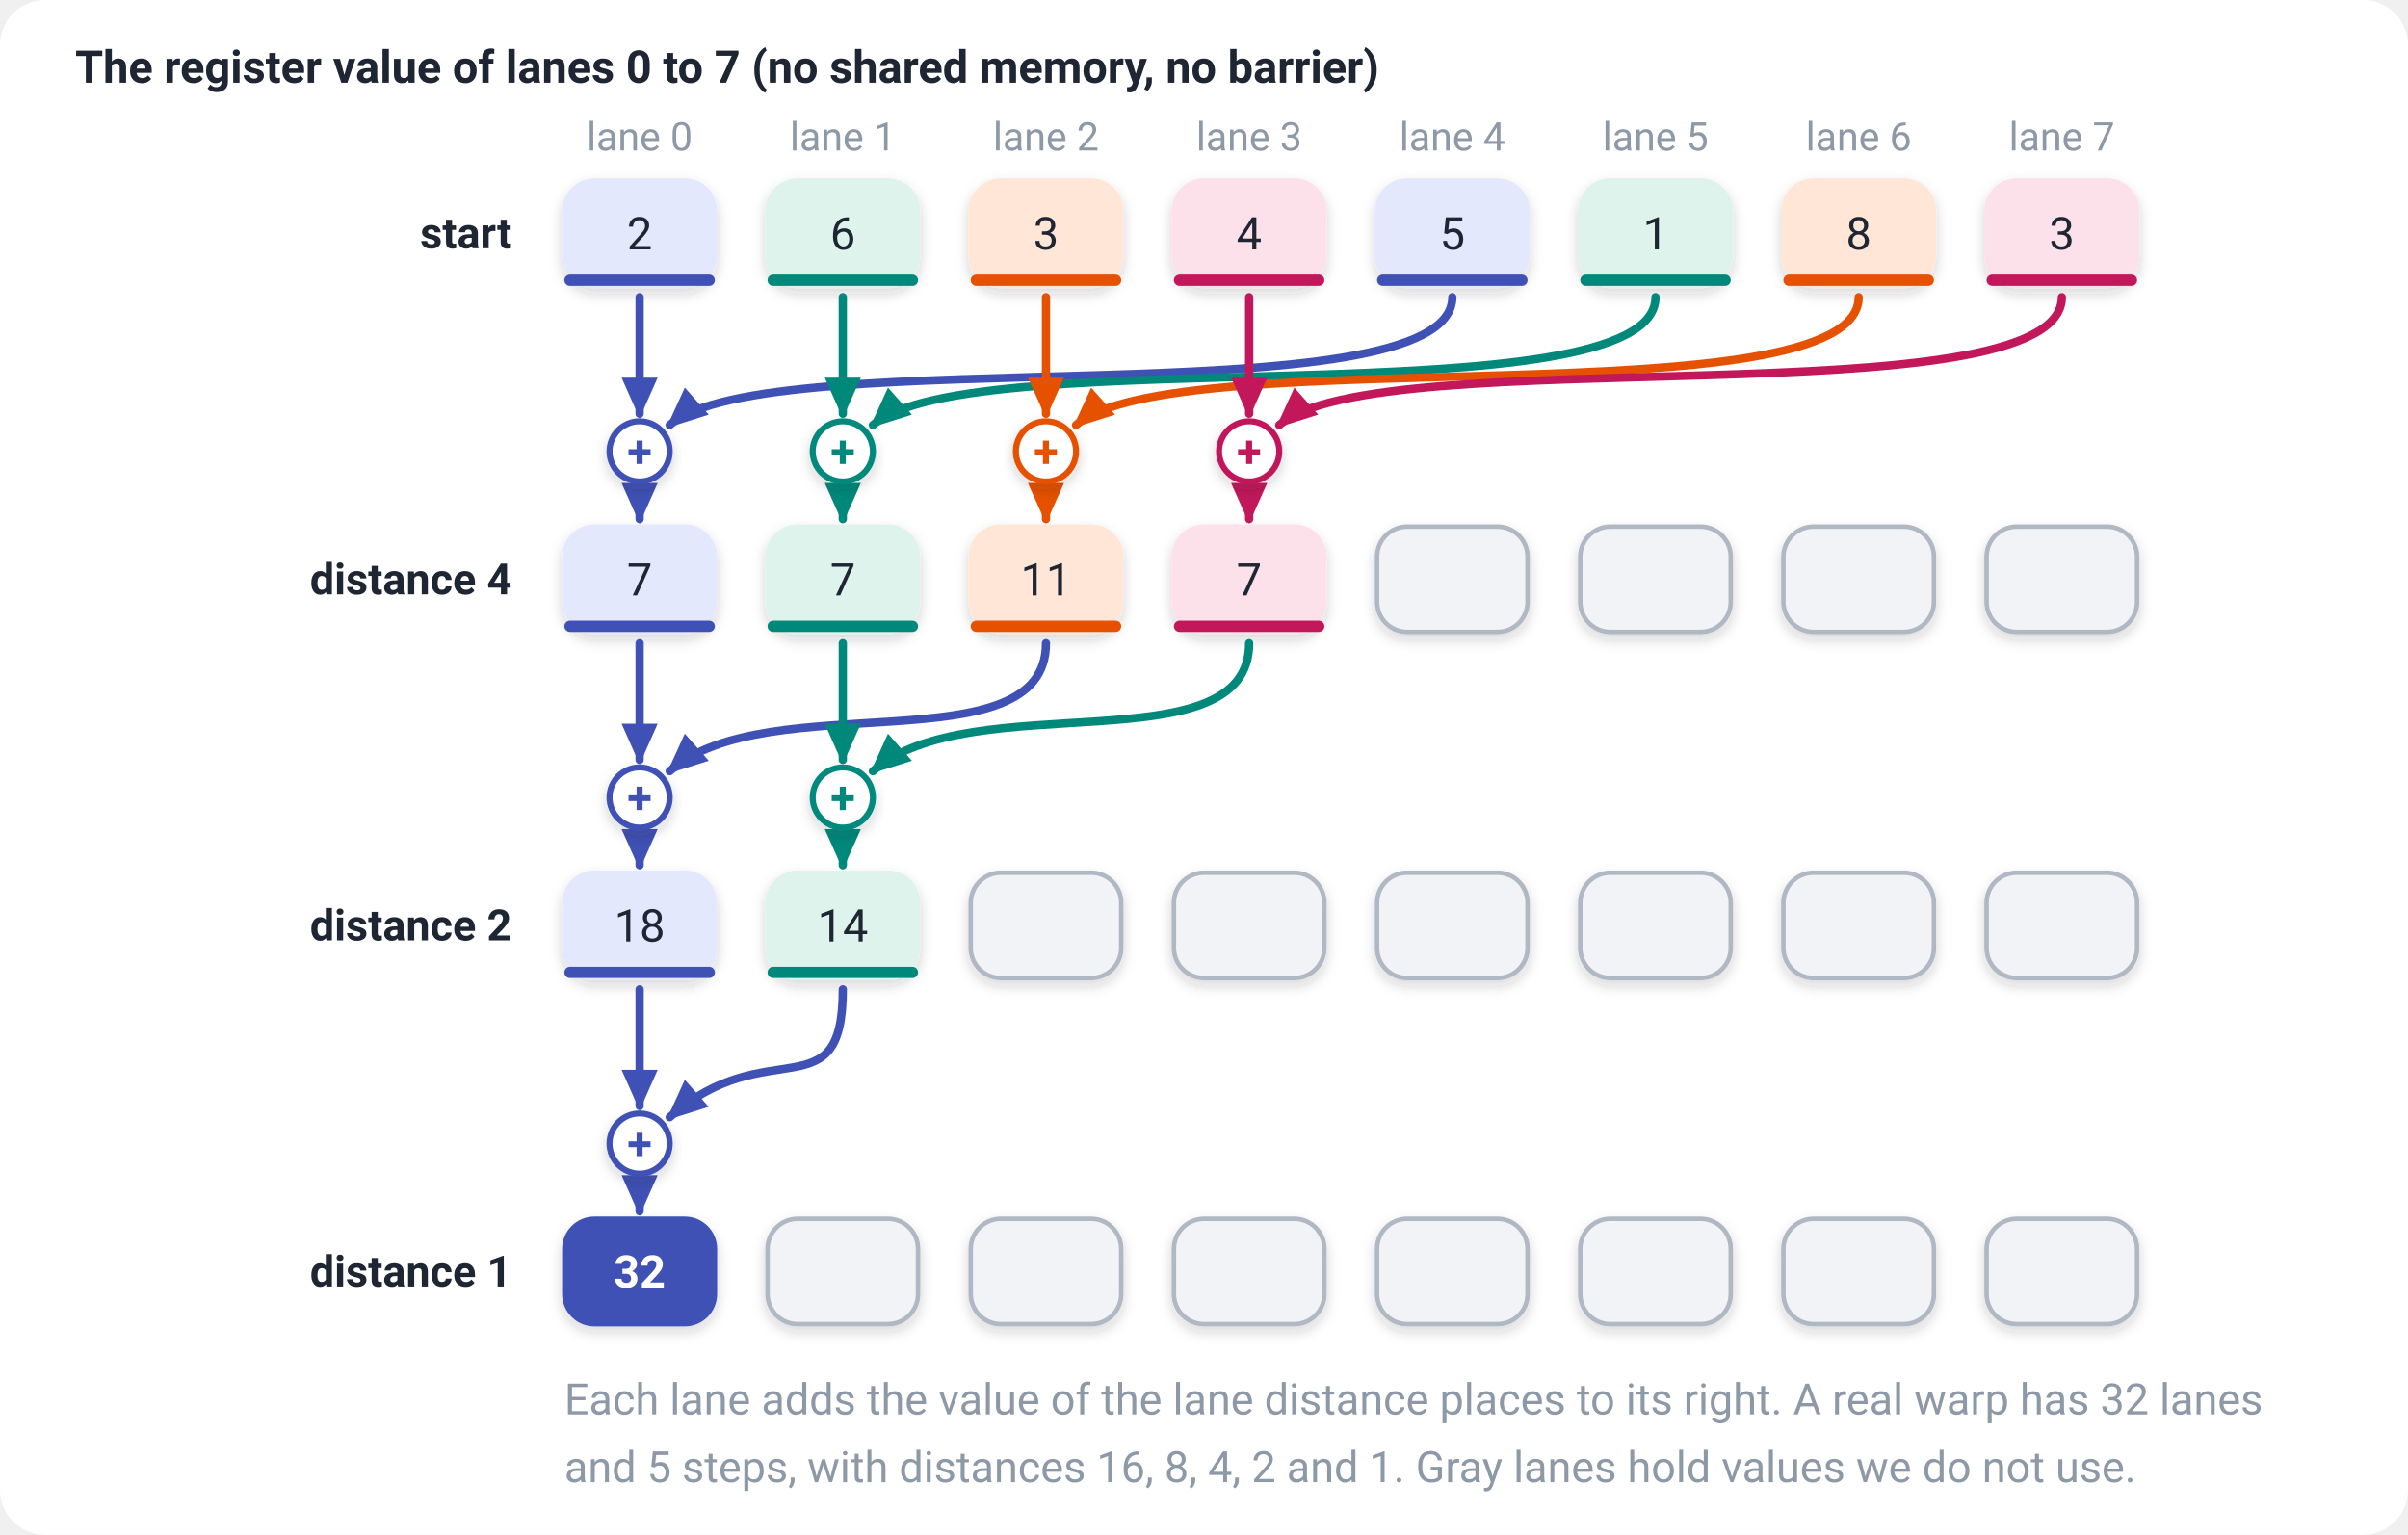
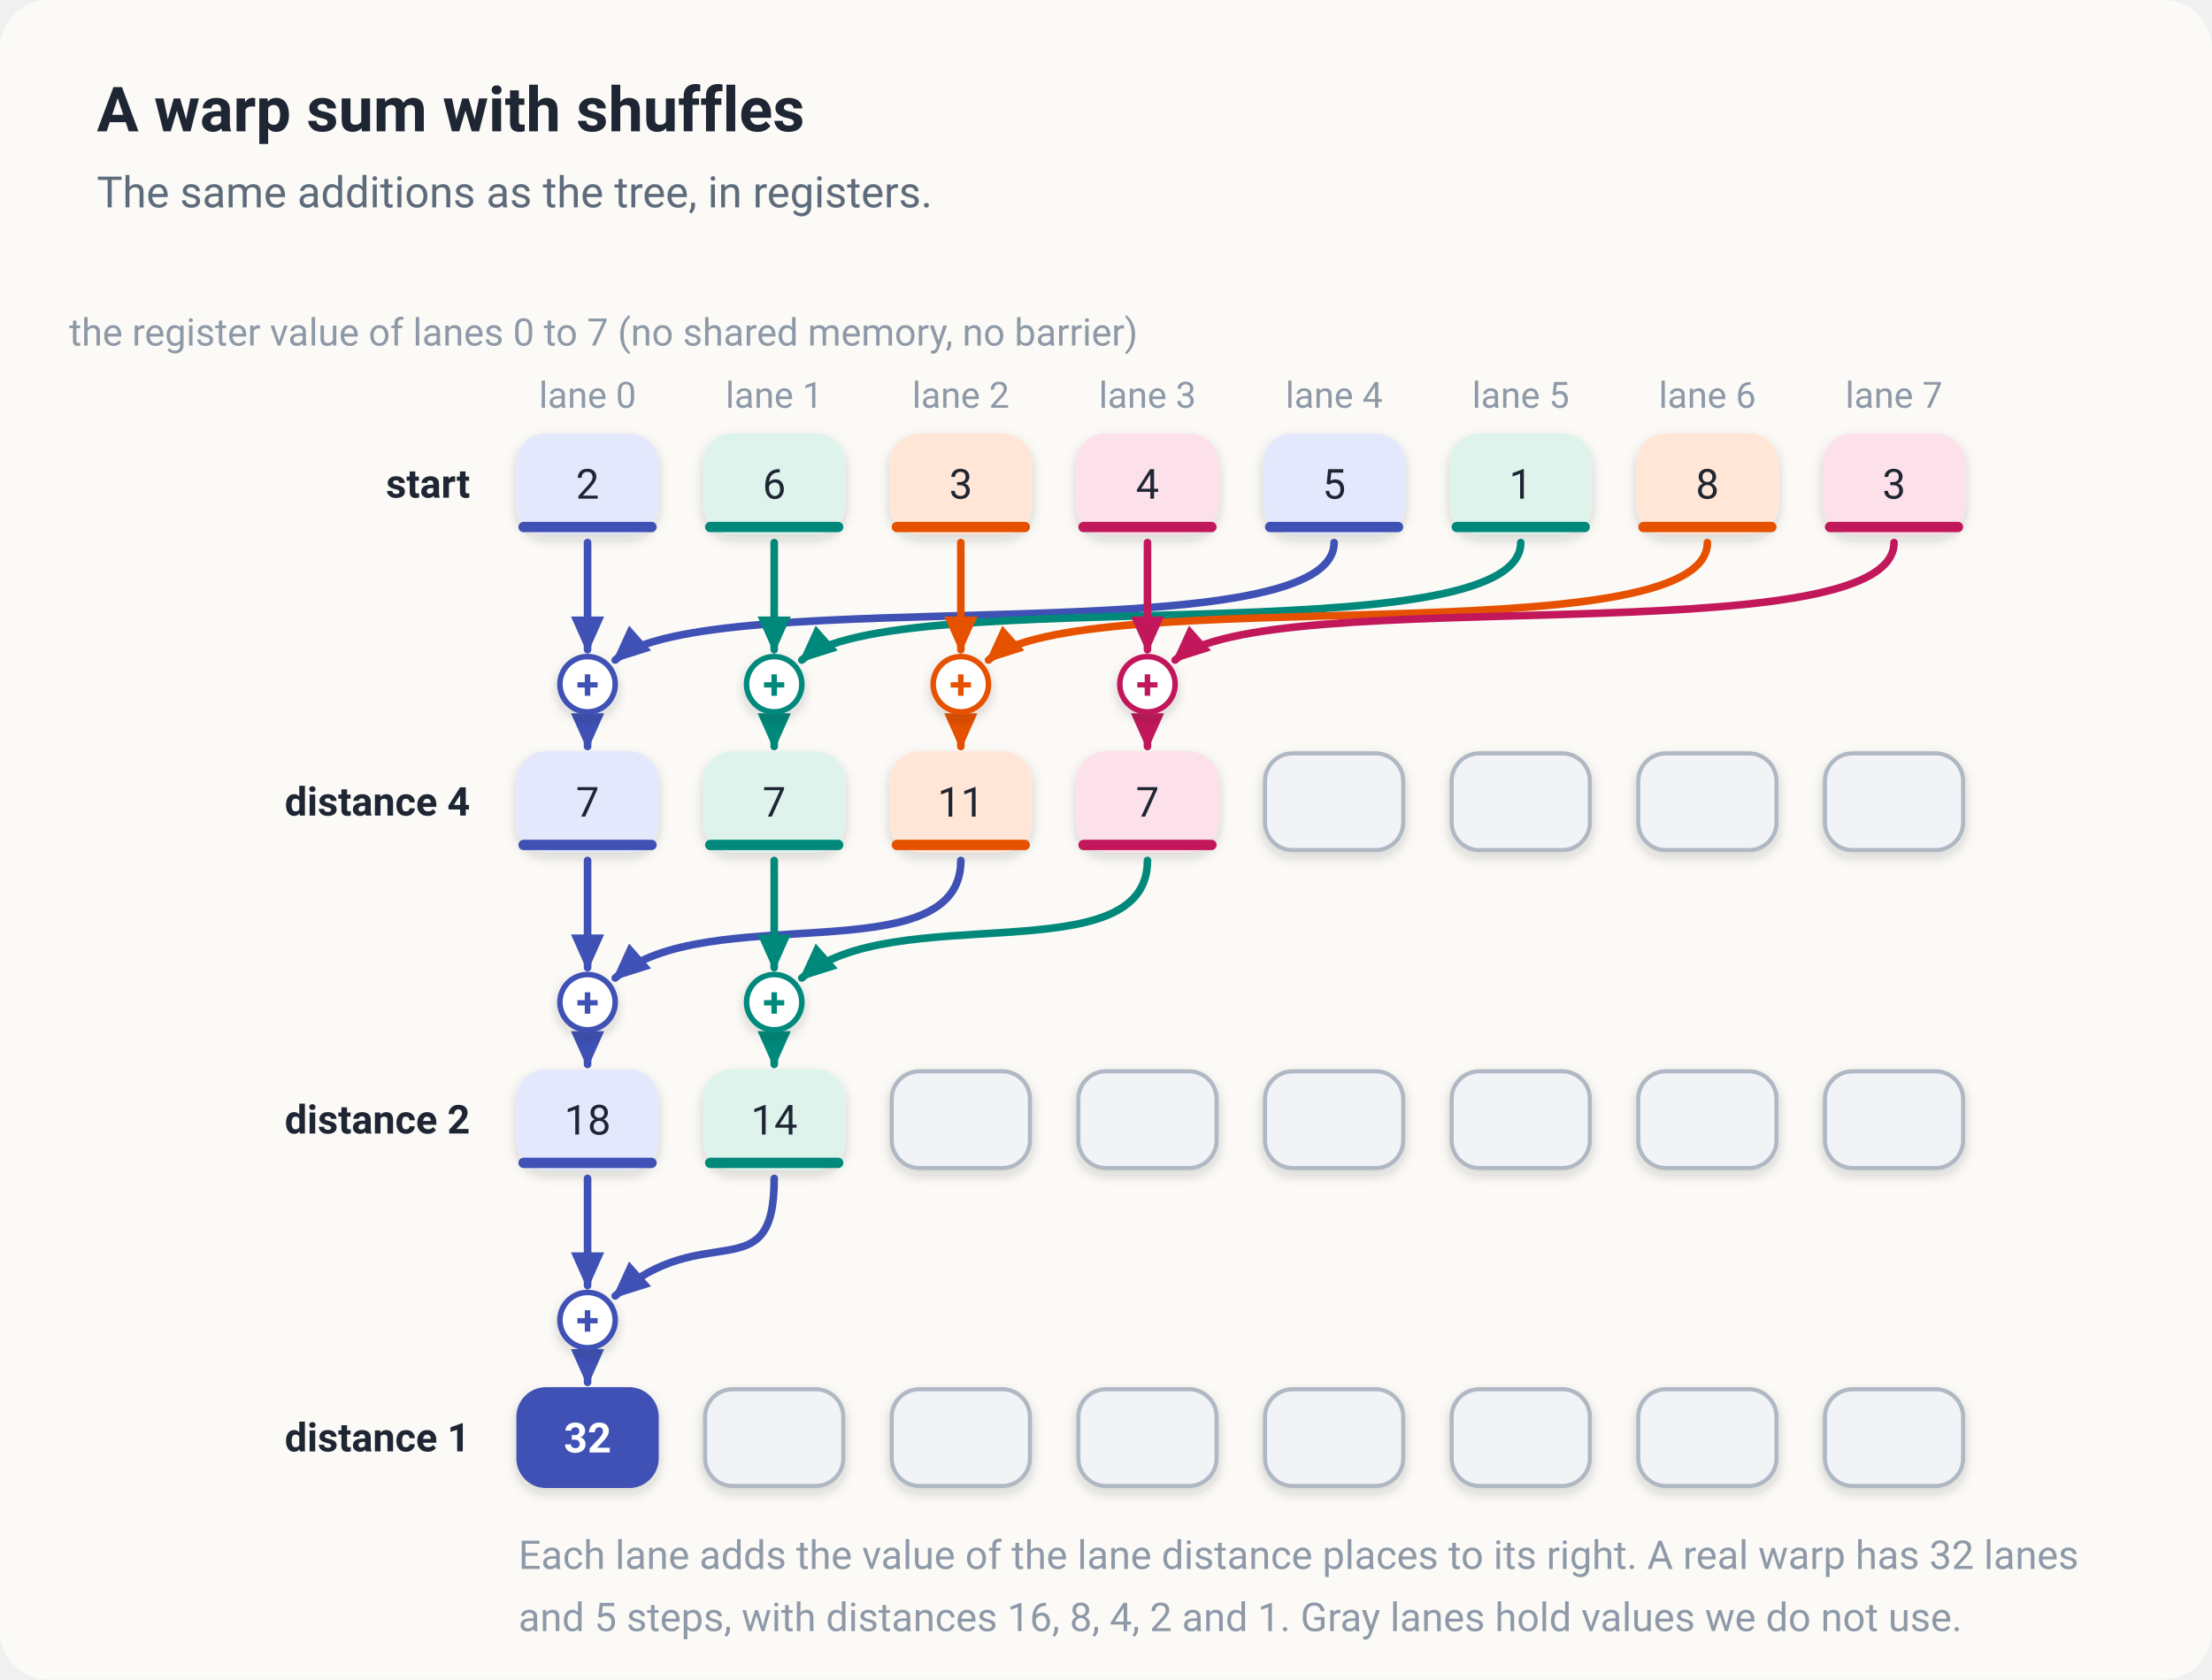
- <svg xmlns="http://www.w3.org/2000/svg" viewBox="0 0 640 408" width="640" height="408" role="img" aria-label="A warp sum by shuffles, drawn on 8 lanes. The registers start as 2, 6, 3, 4, 5, 1, 8, 3. With distance 4, lanes 0 to 3 add the values of lanes 4 to 7: 7, 7, 11, 7. With distance 2: 18, 14. With distance 1: lane 0 holds 32. The same numbers as the tree in shared memory, with no shared memory and no barrier.">
+ <svg xmlns="http://www.w3.org/2000/svg" viewBox="0 0 640 486" width="640" height="486" role="img" aria-label="A warp sum by shuffles, drawn on 8 lanes. The registers start as 2, 6, 3, 4, 5, 1, 8, 3. With distance 4, lanes 0 to 3 add the values of lanes 4 to 7: 7, 7, 11, 7. With distance 2: 18, 14. With distance 1: lane 0 holds 32. The same numbers as the tree in shared memory, with no shared memory and no barrier.">
  <style>
    text { font-family: Roboto, Inter, "Segoe UI", "Helvetica Neue", Arial, sans-serif; }
    .mono { font-family: "JetBrains Mono", "SF Mono", Menlo, Consolas, monospace; }
  </style>
  <defs>
    <marker id="m-hi" viewBox="0 0 10 10" refX="8.5" refY="5" markerUnits="userSpaceOnUse" markerWidth="12" markerHeight="12" orient="auto">
      <path d="M0.5,1 L9.5,5 L0.5,9 Z" fill="#3F51B5" />
    </marker>
    <marker id="m-grey" viewBox="0 0 10 10" refX="8.5" refY="5" markerUnits="userSpaceOnUse" markerWidth="12" markerHeight="12" orient="auto">
      <path d="M0.5,1 L9.5,5 L0.5,9 Z" fill="#8E99A8" />
    </marker>
    <marker id="m-red" viewBox="0 0 10 10" refX="8.5" refY="5" markerUnits="userSpaceOnUse" markerWidth="12" markerHeight="12" orient="auto">
      <path d="M0.5,1 L9.5,5 L0.5,9 Z" fill="#C2412D" />
    </marker>
    <marker id="m-ink" viewBox="0 0 10 10" refX="8.5" refY="5" markerUnits="userSpaceOnUse" markerWidth="12" markerHeight="12" orient="auto">
      <path d="M0.5,1 L9.5,5 L0.5,9 Z" fill="#1F2633" />
    </marker>
    <marker id="m-green" viewBox="0 0 10 10" refX="8.5" refY="5" markerUnits="userSpaceOnUse" markerWidth="12" markerHeight="12" orient="auto">
      <path d="M0.5,1 L9.5,5 L0.5,9 Z" fill="#2E8B57" />
    </marker>
    <marker id="m-blue" viewBox="0 0 10 10" refX="8.5" refY="5" markerUnits="userSpaceOnUse" markerWidth="12" markerHeight="12" orient="auto">
      <path d="M0.5,1 L9.5,5 L0.5,9 Z" fill="#3F51B5" />
    </marker>
    <marker id="m-mint" viewBox="0 0 10 10" refX="8.5" refY="5" markerUnits="userSpaceOnUse" markerWidth="12" markerHeight="12" orient="auto">
      <path d="M0.5,1 L9.5,5 L0.5,9 Z" fill="#00897B" />
    </marker>
    <marker id="m-peach" viewBox="0 0 10 10" refX="8.5" refY="5" markerUnits="userSpaceOnUse" markerWidth="12" markerHeight="12" orient="auto">
      <path d="M0.5,1 L9.5,5 L0.5,9 Z" fill="#E65100" />
    </marker>
    <marker id="m-pink" viewBox="0 0 10 10" refX="8.5" refY="5" markerUnits="userSpaceOnUse" markerWidth="12" markerHeight="12" orient="auto">
      <path d="M0.5,1 L9.5,5 L0.5,9 Z" fill="#C2185B" />
    </marker>
    <filter id="elev" x="-20%" y="-20%" width="140%" height="160%">
      <feDropShadow dx="0" dy="1.5" stdDeviation="1.6" flood-color="#1F2633" flood-opacity="0.18" />
    </filter>
  </defs>
-   <rect width="640" height="408" rx="12" fill="#FFFFFF" />
-   <text x="20.0" y="22.0" font-size="12" fill="#1F2633" text-anchor="start" font-weight="700" xml:space="preserve">The register value of lanes 0 to 7 (no shared memory, no barrier)</text>
-   <text x="170.0" y="40.0" font-size="10.5" fill="#8E99A8" text-anchor="middle" font-weight="400" xml:space="preserve">lane 0</text>
-   <text x="224.0" y="40.0" font-size="10.5" fill="#8E99A8" text-anchor="middle" font-weight="400" xml:space="preserve">lane 1</text>
-   <text x="278.0" y="40.0" font-size="10.5" fill="#8E99A8" text-anchor="middle" font-weight="400" xml:space="preserve">lane 2</text>
-   <text x="332.0" y="40.0" font-size="10.5" fill="#8E99A8" text-anchor="middle" font-weight="400" xml:space="preserve">lane 3</text>
-   <text x="386.0" y="40.0" font-size="10.5" fill="#8E99A8" text-anchor="middle" font-weight="400" xml:space="preserve">lane 4</text>
-   <text x="440.0" y="40.0" font-size="10.5" fill="#8E99A8" text-anchor="middle" font-weight="400" xml:space="preserve">lane 5</text>
-   <text x="494.0" y="40.0" font-size="10.5" fill="#8E99A8" text-anchor="middle" font-weight="400" xml:space="preserve">lane 6</text>
-   <text x="548.0" y="40.0" font-size="10.5" fill="#8E99A8" text-anchor="middle" font-weight="400" xml:space="preserve">lane 7</text>
-   <rect x="150.0" y="48.0" width="40.0" height="28.0" rx="8" fill="#E3E8FD" stroke="#E3E8FD" stroke-width="1.2" filter="url(#elev)" />
-   <rect x="150.0" y="73.0" width="40.0" height="3" rx="1.5" fill="#3F51B5" />
-   <text x="170.0" y="66.3" font-size="12" fill="#1F2633" text-anchor="middle" font-weight="400" xml:space="preserve">2</text>
-   <rect x="204.0" y="48.0" width="40.0" height="28.0" rx="8" fill="#DDF3EC" stroke="#DDF3EC" stroke-width="1.2" filter="url(#elev)" />
-   <rect x="204.0" y="73.0" width="40.0" height="3" rx="1.5" fill="#00897B" />
-   <text x="224.0" y="66.3" font-size="12" fill="#1F2633" text-anchor="middle" font-weight="400" xml:space="preserve">6</text>
-   <rect x="258.0" y="48.0" width="40.0" height="28.0" rx="8" fill="#FFE6D6" stroke="#FFE6D6" stroke-width="1.2" filter="url(#elev)" />
-   <rect x="258.0" y="73.0" width="40.0" height="3" rx="1.5" fill="#E65100" />
-   <text x="278.0" y="66.3" font-size="12" fill="#1F2633" text-anchor="middle" font-weight="400" xml:space="preserve">3</text>
-   <rect x="312.0" y="48.0" width="40.0" height="28.0" rx="8" fill="#FCE0EA" stroke="#FCE0EA" stroke-width="1.2" filter="url(#elev)" />
-   <rect x="312.0" y="73.0" width="40.0" height="3" rx="1.5" fill="#C2185B" />
-   <text x="332.0" y="66.3" font-size="12" fill="#1F2633" text-anchor="middle" font-weight="400" xml:space="preserve">4</text>
-   <rect x="366.0" y="48.0" width="40.0" height="28.0" rx="8" fill="#E3E8FD" stroke="#E3E8FD" stroke-width="1.2" filter="url(#elev)" />
-   <rect x="366.0" y="73.0" width="40.0" height="3" rx="1.5" fill="#3F51B5" />
-   <text x="386.0" y="66.3" font-size="12" fill="#1F2633" text-anchor="middle" font-weight="400" xml:space="preserve">5</text>
-   <rect x="420.0" y="48.0" width="40.0" height="28.0" rx="8" fill="#DDF3EC" stroke="#DDF3EC" stroke-width="1.2" filter="url(#elev)" />
-   <rect x="420.0" y="73.0" width="40.0" height="3" rx="1.5" fill="#00897B" />
-   <text x="440.0" y="66.3" font-size="12" fill="#1F2633" text-anchor="middle" font-weight="400" xml:space="preserve">1</text>
-   <rect x="474.0" y="48.0" width="40.0" height="28.0" rx="8" fill="#FFE6D6" stroke="#FFE6D6" stroke-width="1.2" filter="url(#elev)" />
-   <rect x="474.0" y="73.0" width="40.0" height="3" rx="1.5" fill="#E65100" />
-   <text x="494.0" y="66.3" font-size="12" fill="#1F2633" text-anchor="middle" font-weight="400" xml:space="preserve">8</text>
-   <rect x="528.0" y="48.0" width="40.0" height="28.0" rx="8" fill="#FCE0EA" stroke="#FCE0EA" stroke-width="1.2" filter="url(#elev)" />
-   <rect x="528.0" y="73.0" width="40.0" height="3" rx="1.5" fill="#C2185B" />
-   <text x="548.0" y="66.3" font-size="12" fill="#1F2633" text-anchor="middle" font-weight="400" xml:space="preserve">3</text>
-   <text x="136.0" y="66.0" font-size="11.5" fill="#1F2633" text-anchor="end" font-weight="600" xml:space="preserve">start</text>
-   <path d="M170.0,79 L170.0,110" fill="none" stroke="#3F51B5" stroke-width="2.2" stroke-linecap="round" marker-end="url(#m-blue)" />
-   <path d="M386.0,79 C386.0,112 204.0,90 178.0,113" fill="none" stroke="#3F51B5" stroke-width="2.2" stroke-linecap="round" marker-end="url(#m-blue)" />
-   <path d="M170.0,128 L170.0,138" fill="none" stroke="#3F51B5" stroke-width="2.2" stroke-linecap="round" marker-end="url(#m-blue)" />
-   <circle cx="170.0" cy="120.0" r="8" fill="#FFFFFF" stroke="#3F51B5" stroke-width="1.6" filter="url(#elev)" />
-   <text x="170.0" y="124.2" font-size="12" fill="#3F51B5" text-anchor="middle" font-weight="700" xml:space="preserve">+</text>
-   <path d="M224.0,79 L224.0,110" fill="none" stroke="#00897B" stroke-width="2.2" stroke-linecap="round" marker-end="url(#m-mint)" />
-   <path d="M440.0,79 C440.0,112 258.0,90 232.0,113" fill="none" stroke="#00897B" stroke-width="2.2" stroke-linecap="round" marker-end="url(#m-mint)" />
-   <path d="M224.0,128 L224.0,138" fill="none" stroke="#00897B" stroke-width="2.2" stroke-linecap="round" marker-end="url(#m-mint)" />
-   <circle cx="224.0" cy="120.0" r="8" fill="#FFFFFF" stroke="#00897B" stroke-width="1.6" filter="url(#elev)" />
-   <text x="224.0" y="124.2" font-size="12" fill="#00897B" text-anchor="middle" font-weight="700" xml:space="preserve">+</text>
-   <path d="M278.0,79 L278.0,110" fill="none" stroke="#E65100" stroke-width="2.2" stroke-linecap="round" marker-end="url(#m-peach)" />
-   <path d="M494.0,79 C494.0,112 312.0,90 286.0,113" fill="none" stroke="#E65100" stroke-width="2.2" stroke-linecap="round" marker-end="url(#m-peach)" />
-   <path d="M278.0,128 L278.0,138" fill="none" stroke="#E65100" stroke-width="2.2" stroke-linecap="round" marker-end="url(#m-peach)" />
-   <circle cx="278.0" cy="120.0" r="8" fill="#FFFFFF" stroke="#E65100" stroke-width="1.6" filter="url(#elev)" />
-   <text x="278.0" y="124.2" font-size="12" fill="#E65100" text-anchor="middle" font-weight="700" xml:space="preserve">+</text>
-   <path d="M332.0,79 L332.0,110" fill="none" stroke="#C2185B" stroke-width="2.2" stroke-linecap="round" marker-end="url(#m-pink)" />
-   <path d="M548.0,79 C548.0,112 366.0,90 340.0,113" fill="none" stroke="#C2185B" stroke-width="2.2" stroke-linecap="round" marker-end="url(#m-pink)" />
-   <path d="M332.0,128 L332.0,138" fill="none" stroke="#C2185B" stroke-width="2.2" stroke-linecap="round" marker-end="url(#m-pink)" />
-   <circle cx="332.0" cy="120.0" r="8" fill="#FFFFFF" stroke="#C2185B" stroke-width="1.6" filter="url(#elev)" />
-   <text x="332.0" y="124.2" font-size="12" fill="#C2185B" text-anchor="middle" font-weight="700" xml:space="preserve">+</text>
-   <rect x="150.0" y="140.0" width="40.0" height="28.0" rx="8" fill="#E3E8FD" stroke="#E3E8FD" stroke-width="1.2" filter="url(#elev)" />
-   <rect x="150.0" y="165.0" width="40.0" height="3" rx="1.5" fill="#3F51B5" />
-   <text x="170.0" y="158.3" font-size="12" fill="#1F2633" text-anchor="middle" font-weight="400" xml:space="preserve">7</text>
-   <rect x="204.0" y="140.0" width="40.0" height="28.0" rx="8" fill="#DDF3EC" stroke="#DDF3EC" stroke-width="1.2" filter="url(#elev)" />
-   <rect x="204.0" y="165.0" width="40.0" height="3" rx="1.5" fill="#00897B" />
-   <text x="224.0" y="158.3" font-size="12" fill="#1F2633" text-anchor="middle" font-weight="400" xml:space="preserve">7</text>
-   <rect x="258.0" y="140.0" width="40.0" height="28.0" rx="8" fill="#FFE6D6" stroke="#FFE6D6" stroke-width="1.2" filter="url(#elev)" />
-   <rect x="258.0" y="165.0" width="40.0" height="3" rx="1.5" fill="#E65100" />
-   <text x="278.0" y="158.3" font-size="12" fill="#1F2633" text-anchor="middle" font-weight="400" xml:space="preserve">11</text>
-   <rect x="312.0" y="140.0" width="40.0" height="28.0" rx="8" fill="#FCE0EA" stroke="#FCE0EA" stroke-width="1.2" filter="url(#elev)" />
-   <rect x="312.0" y="165.0" width="40.0" height="3" rx="1.5" fill="#C2185B" />
-   <text x="332.0" y="158.3" font-size="12" fill="#1F2633" text-anchor="middle" font-weight="400" xml:space="preserve">7</text>
-   <rect x="366.0" y="140.0" width="40.0" height="28.0" rx="8" fill="#F1F3F6" stroke="#B0B8C4" stroke-width="1.2" filter="url(#elev)" />
-   <text x="386.0" y="158.3" font-size="12" fill="#1F2633" text-anchor="middle" font-weight="400" xml:space="preserve" />
-   <rect x="420.0" y="140.0" width="40.0" height="28.0" rx="8" fill="#F1F3F6" stroke="#B0B8C4" stroke-width="1.2" filter="url(#elev)" />
-   <text x="440.0" y="158.3" font-size="12" fill="#1F2633" text-anchor="middle" font-weight="400" xml:space="preserve" />
-   <rect x="474.0" y="140.0" width="40.0" height="28.0" rx="8" fill="#F1F3F6" stroke="#B0B8C4" stroke-width="1.2" filter="url(#elev)" />
-   <text x="494.0" y="158.3" font-size="12" fill="#1F2633" text-anchor="middle" font-weight="400" xml:space="preserve" />
-   <rect x="528.0" y="140.0" width="40.0" height="28.0" rx="8" fill="#F1F3F6" stroke="#B0B8C4" stroke-width="1.2" filter="url(#elev)" />
-   <text x="548.0" y="158.3" font-size="12" fill="#1F2633" text-anchor="middle" font-weight="400" xml:space="preserve" />
-   <text x="136.0" y="158.0" font-size="11.5" fill="#1F2633" text-anchor="end" font-weight="600" xml:space="preserve">distance 4</text>
-   <path d="M170.0,171 L170.0,202" fill="none" stroke="#3F51B5" stroke-width="2.2" stroke-linecap="round" marker-end="url(#m-blue)" />
-   <path d="M278.0,171 C278.0,204 204.0,182 178.0,205" fill="none" stroke="#3F51B5" stroke-width="2.2" stroke-linecap="round" marker-end="url(#m-blue)" />
-   <path d="M170.0,220 L170.0,230" fill="none" stroke="#3F51B5" stroke-width="2.2" stroke-linecap="round" marker-end="url(#m-blue)" />
-   <circle cx="170.0" cy="212.0" r="8" fill="#FFFFFF" stroke="#3F51B5" stroke-width="1.6" filter="url(#elev)" />
-   <text x="170.0" y="216.2" font-size="12" fill="#3F51B5" text-anchor="middle" font-weight="700" xml:space="preserve">+</text>
-   <path d="M224.0,171 L224.0,202" fill="none" stroke="#00897B" stroke-width="2.2" stroke-linecap="round" marker-end="url(#m-mint)" />
-   <path d="M332.0,171 C332.0,204 258.0,182 232.0,205" fill="none" stroke="#00897B" stroke-width="2.2" stroke-linecap="round" marker-end="url(#m-mint)" />
-   <path d="M224.0,220 L224.0,230" fill="none" stroke="#00897B" stroke-width="2.2" stroke-linecap="round" marker-end="url(#m-mint)" />
-   <circle cx="224.0" cy="212.0" r="8" fill="#FFFFFF" stroke="#00897B" stroke-width="1.6" filter="url(#elev)" />
-   <text x="224.0" y="216.2" font-size="12" fill="#00897B" text-anchor="middle" font-weight="700" xml:space="preserve">+</text>
-   <rect x="150.0" y="232.0" width="40.0" height="28.0" rx="8" fill="#E3E8FD" stroke="#E3E8FD" stroke-width="1.2" filter="url(#elev)" />
-   <rect x="150.0" y="257.0" width="40.0" height="3" rx="1.5" fill="#3F51B5" />
-   <text x="170.0" y="250.3" font-size="12" fill="#1F2633" text-anchor="middle" font-weight="400" xml:space="preserve">18</text>
-   <rect x="204.0" y="232.0" width="40.0" height="28.0" rx="8" fill="#DDF3EC" stroke="#DDF3EC" stroke-width="1.2" filter="url(#elev)" />
-   <rect x="204.0" y="257.0" width="40.0" height="3" rx="1.5" fill="#00897B" />
-   <text x="224.0" y="250.3" font-size="12" fill="#1F2633" text-anchor="middle" font-weight="400" xml:space="preserve">14</text>
-   <rect x="258.0" y="232.0" width="40.0" height="28.0" rx="8" fill="#F1F3F6" stroke="#B0B8C4" stroke-width="1.2" filter="url(#elev)" />
-   <text x="278.0" y="250.3" font-size="12" fill="#1F2633" text-anchor="middle" font-weight="400" xml:space="preserve" />
-   <rect x="312.0" y="232.0" width="40.0" height="28.0" rx="8" fill="#F1F3F6" stroke="#B0B8C4" stroke-width="1.2" filter="url(#elev)" />
-   <text x="332.0" y="250.3" font-size="12" fill="#1F2633" text-anchor="middle" font-weight="400" xml:space="preserve" />
-   <rect x="366.0" y="232.0" width="40.0" height="28.0" rx="8" fill="#F1F3F6" stroke="#B0B8C4" stroke-width="1.2" filter="url(#elev)" />
-   <text x="386.0" y="250.3" font-size="12" fill="#1F2633" text-anchor="middle" font-weight="400" xml:space="preserve" />
-   <rect x="420.0" y="232.0" width="40.0" height="28.0" rx="8" fill="#F1F3F6" stroke="#B0B8C4" stroke-width="1.2" filter="url(#elev)" />
-   <text x="440.0" y="250.3" font-size="12" fill="#1F2633" text-anchor="middle" font-weight="400" xml:space="preserve" />
-   <rect x="474.0" y="232.0" width="40.0" height="28.0" rx="8" fill="#F1F3F6" stroke="#B0B8C4" stroke-width="1.2" filter="url(#elev)" />
-   <text x="494.0" y="250.3" font-size="12" fill="#1F2633" text-anchor="middle" font-weight="400" xml:space="preserve" />
-   <rect x="528.0" y="232.0" width="40.0" height="28.0" rx="8" fill="#F1F3F6" stroke="#B0B8C4" stroke-width="1.2" filter="url(#elev)" />
-   <text x="548.0" y="250.3" font-size="12" fill="#1F2633" text-anchor="middle" font-weight="400" xml:space="preserve" />
-   <text x="136.0" y="250.0" font-size="11.5" fill="#1F2633" text-anchor="end" font-weight="600" xml:space="preserve">distance 2</text>
-   <path d="M170.0,263 L170.0,294" fill="none" stroke="#3F51B5" stroke-width="2.2" stroke-linecap="round" marker-end="url(#m-blue)" />
-   <path d="M224.0,263 C224.0,296 204.0,274 178.0,297" fill="none" stroke="#3F51B5" stroke-width="2.2" stroke-linecap="round" marker-end="url(#m-blue)" />
-   <path d="M170.0,312 L170.0,322" fill="none" stroke="#3F51B5" stroke-width="2.2" stroke-linecap="round" marker-end="url(#m-blue)" />
-   <circle cx="170.0" cy="304.0" r="8" fill="#FFFFFF" stroke="#3F51B5" stroke-width="1.6" filter="url(#elev)" />
-   <text x="170.0" y="308.2" font-size="12" fill="#3F51B5" text-anchor="middle" font-weight="700" xml:space="preserve">+</text>
-   <rect x="150.0" y="324.0" width="40.0" height="28.0" rx="8" fill="#3F51B5" stroke="#3F51B5" stroke-width="1.2" filter="url(#elev)" />
-   <text x="170.0" y="342.3" font-size="12" fill="#FFFFFF" text-anchor="middle" font-weight="700" xml:space="preserve">32</text>
-   <rect x="204.0" y="324.0" width="40.0" height="28.0" rx="8" fill="#F1F3F6" stroke="#B0B8C4" stroke-width="1.2" filter="url(#elev)" />
-   <text x="224.0" y="342.3" font-size="12" fill="#1F2633" text-anchor="middle" font-weight="400" xml:space="preserve" />
-   <rect x="258.0" y="324.0" width="40.0" height="28.0" rx="8" fill="#F1F3F6" stroke="#B0B8C4" stroke-width="1.2" filter="url(#elev)" />
-   <text x="278.0" y="342.3" font-size="12" fill="#1F2633" text-anchor="middle" font-weight="400" xml:space="preserve" />
-   <rect x="312.0" y="324.0" width="40.0" height="28.0" rx="8" fill="#F1F3F6" stroke="#B0B8C4" stroke-width="1.2" filter="url(#elev)" />
-   <text x="332.0" y="342.3" font-size="12" fill="#1F2633" text-anchor="middle" font-weight="400" xml:space="preserve" />
-   <rect x="366.0" y="324.0" width="40.0" height="28.0" rx="8" fill="#F1F3F6" stroke="#B0B8C4" stroke-width="1.2" filter="url(#elev)" />
-   <text x="386.0" y="342.3" font-size="12" fill="#1F2633" text-anchor="middle" font-weight="400" xml:space="preserve" />
-   <rect x="420.0" y="324.0" width="40.0" height="28.0" rx="8" fill="#F1F3F6" stroke="#B0B8C4" stroke-width="1.2" filter="url(#elev)" />
-   <text x="440.0" y="342.3" font-size="12" fill="#1F2633" text-anchor="middle" font-weight="400" xml:space="preserve" />
-   <rect x="474.0" y="324.0" width="40.0" height="28.0" rx="8" fill="#F1F3F6" stroke="#B0B8C4" stroke-width="1.2" filter="url(#elev)" />
-   <text x="494.0" y="342.3" font-size="12" fill="#1F2633" text-anchor="middle" font-weight="400" xml:space="preserve" />
-   <rect x="528.0" y="324.0" width="40.0" height="28.0" rx="8" fill="#F1F3F6" stroke="#B0B8C4" stroke-width="1.2" filter="url(#elev)" />
-   <text x="548.0" y="342.3" font-size="12" fill="#1F2633" text-anchor="middle" font-weight="400" xml:space="preserve" />
-   <text x="136.0" y="342.0" font-size="11.5" fill="#1F2633" text-anchor="end" font-weight="600" xml:space="preserve">distance 1</text>
-   <text x="150.0" y="376.0" font-size="11.5" fill="#8E99A8" text-anchor="start" font-weight="400" xml:space="preserve">Each lane adds the value of the lane distance places to its right. A real warp has 32 lanes</text>
-   <text x="150.0" y="394.0" font-size="11.5" fill="#8E99A8" text-anchor="start" font-weight="400" xml:space="preserve">and 5 steps, with distances 16, 8, 4, 2 and 1. Gray lanes hold values we do not use.</text>
+   <rect width="640" height="486" rx="14" fill="#FBFAF6" />
+   <text x="28.0" y="38.0" font-size="18" fill="#1F2633" text-anchor="start" font-weight="700" xml:space="preserve">A warp sum with shuffles</text>
+   <text x="28.0" y="60.0" font-size="12.5" fill="#5D6B7A" text-anchor="start" font-weight="400" xml:space="preserve">The same additions as the tree, in registers.</text>
+   <g transform="translate(0,78)">
+     <text x="20.0" y="22.0" font-size="11" fill="#8E99A8" text-anchor="start" font-weight="400" xml:space="preserve">the register value of lanes 0 to 7 (no shared memory, no barrier)</text>
+     <text x="170.0" y="40.0" font-size="10.5" fill="#8E99A8" text-anchor="middle" font-weight="400" xml:space="preserve">lane 0</text>
+     <text x="224.0" y="40.0" font-size="10.5" fill="#8E99A8" text-anchor="middle" font-weight="400" xml:space="preserve">lane 1</text>
+     <text x="278.0" y="40.0" font-size="10.5" fill="#8E99A8" text-anchor="middle" font-weight="400" xml:space="preserve">lane 2</text>
+     <text x="332.0" y="40.0" font-size="10.5" fill="#8E99A8" text-anchor="middle" font-weight="400" xml:space="preserve">lane 3</text>
+     <text x="386.0" y="40.0" font-size="10.5" fill="#8E99A8" text-anchor="middle" font-weight="400" xml:space="preserve">lane 4</text>
+     <text x="440.0" y="40.0" font-size="10.5" fill="#8E99A8" text-anchor="middle" font-weight="400" xml:space="preserve">lane 5</text>
+     <text x="494.0" y="40.0" font-size="10.5" fill="#8E99A8" text-anchor="middle" font-weight="400" xml:space="preserve">lane 6</text>
+     <text x="548.0" y="40.0" font-size="10.5" fill="#8E99A8" text-anchor="middle" font-weight="400" xml:space="preserve">lane 7</text>
+     <rect x="150.0" y="48.0" width="40.0" height="28.0" rx="8" fill="#E3E8FD" stroke="#E3E8FD" stroke-width="1.2" filter="url(#elev)" />
+     <rect x="150.0" y="73.0" width="40.0" height="3" rx="1.5" fill="#3F51B5" />
+     <text x="170.0" y="66.3" font-size="12" fill="#1F2633" text-anchor="middle" font-weight="400" xml:space="preserve">2</text>
+     <rect x="204.0" y="48.0" width="40.0" height="28.0" rx="8" fill="#DDF3EC" stroke="#DDF3EC" stroke-width="1.2" filter="url(#elev)" />
+     <rect x="204.0" y="73.0" width="40.0" height="3" rx="1.5" fill="#00897B" />
+     <text x="224.0" y="66.3" font-size="12" fill="#1F2633" text-anchor="middle" font-weight="400" xml:space="preserve">6</text>
+     <rect x="258.0" y="48.0" width="40.0" height="28.0" rx="8" fill="#FFE6D6" stroke="#FFE6D6" stroke-width="1.2" filter="url(#elev)" />
+     <rect x="258.0" y="73.0" width="40.0" height="3" rx="1.5" fill="#E65100" />
+     <text x="278.0" y="66.3" font-size="12" fill="#1F2633" text-anchor="middle" font-weight="400" xml:space="preserve">3</text>
+     <rect x="312.0" y="48.0" width="40.0" height="28.0" rx="8" fill="#FCE0EA" stroke="#FCE0EA" stroke-width="1.2" filter="url(#elev)" />
+     <rect x="312.0" y="73.0" width="40.0" height="3" rx="1.5" fill="#C2185B" />
+     <text x="332.0" y="66.3" font-size="12" fill="#1F2633" text-anchor="middle" font-weight="400" xml:space="preserve">4</text>
+     <rect x="366.0" y="48.0" width="40.0" height="28.0" rx="8" fill="#E3E8FD" stroke="#E3E8FD" stroke-width="1.2" filter="url(#elev)" />
+     <rect x="366.0" y="73.0" width="40.0" height="3" rx="1.5" fill="#3F51B5" />
+     <text x="386.0" y="66.3" font-size="12" fill="#1F2633" text-anchor="middle" font-weight="400" xml:space="preserve">5</text>
+     <rect x="420.0" y="48.0" width="40.0" height="28.0" rx="8" fill="#DDF3EC" stroke="#DDF3EC" stroke-width="1.2" filter="url(#elev)" />
+     <rect x="420.0" y="73.0" width="40.0" height="3" rx="1.5" fill="#00897B" />
+     <text x="440.0" y="66.3" font-size="12" fill="#1F2633" text-anchor="middle" font-weight="400" xml:space="preserve">1</text>
+     <rect x="474.0" y="48.0" width="40.0" height="28.0" rx="8" fill="#FFE6D6" stroke="#FFE6D6" stroke-width="1.2" filter="url(#elev)" />
+     <rect x="474.0" y="73.0" width="40.0" height="3" rx="1.5" fill="#E65100" />
+     <text x="494.0" y="66.3" font-size="12" fill="#1F2633" text-anchor="middle" font-weight="400" xml:space="preserve">8</text>
+     <rect x="528.0" y="48.0" width="40.0" height="28.0" rx="8" fill="#FCE0EA" stroke="#FCE0EA" stroke-width="1.2" filter="url(#elev)" />
+     <rect x="528.0" y="73.0" width="40.0" height="3" rx="1.5" fill="#C2185B" />
+     <text x="548.0" y="66.3" font-size="12" fill="#1F2633" text-anchor="middle" font-weight="400" xml:space="preserve">3</text>
+     <text x="136.0" y="66.0" font-size="11.5" fill="#1F2633" text-anchor="end" font-weight="600" xml:space="preserve">start</text>
+     <path d="M170.0,79 L170.0,110" fill="none" stroke="#3F51B5" stroke-width="2.2" stroke-linecap="round" marker-end="url(#m-blue)" />
+     <path d="M386.0,79 C386.0,112 204.0,90 178.0,113" fill="none" stroke="#3F51B5" stroke-width="2.2" stroke-linecap="round" marker-end="url(#m-blue)" />
+     <path d="M170.0,128 L170.0,138" fill="none" stroke="#3F51B5" stroke-width="2.2" stroke-linecap="round" marker-end="url(#m-blue)" />
+     <circle cx="170.0" cy="120.0" r="8" fill="#FFFFFF" stroke="#3F51B5" stroke-width="1.6" filter="url(#elev)" />
+     <text x="170.0" y="124.2" font-size="12" fill="#3F51B5" text-anchor="middle" font-weight="700" xml:space="preserve">+</text>
+     <path d="M224.0,79 L224.0,110" fill="none" stroke="#00897B" stroke-width="2.2" stroke-linecap="round" marker-end="url(#m-mint)" />
+     <path d="M440.0,79 C440.0,112 258.0,90 232.0,113" fill="none" stroke="#00897B" stroke-width="2.2" stroke-linecap="round" marker-end="url(#m-mint)" />
+     <path d="M224.0,128 L224.0,138" fill="none" stroke="#00897B" stroke-width="2.2" stroke-linecap="round" marker-end="url(#m-mint)" />
+     <circle cx="224.0" cy="120.0" r="8" fill="#FFFFFF" stroke="#00897B" stroke-width="1.6" filter="url(#elev)" />
+     <text x="224.0" y="124.2" font-size="12" fill="#00897B" text-anchor="middle" font-weight="700" xml:space="preserve">+</text>
+     <path d="M278.0,79 L278.0,110" fill="none" stroke="#E65100" stroke-width="2.2" stroke-linecap="round" marker-end="url(#m-peach)" />
+     <path d="M494.0,79 C494.0,112 312.0,90 286.0,113" fill="none" stroke="#E65100" stroke-width="2.2" stroke-linecap="round" marker-end="url(#m-peach)" />
+     <path d="M278.0,128 L278.0,138" fill="none" stroke="#E65100" stroke-width="2.2" stroke-linecap="round" marker-end="url(#m-peach)" />
+     <circle cx="278.0" cy="120.0" r="8" fill="#FFFFFF" stroke="#E65100" stroke-width="1.6" filter="url(#elev)" />
+     <text x="278.0" y="124.2" font-size="12" fill="#E65100" text-anchor="middle" font-weight="700" xml:space="preserve">+</text>
+     <path d="M332.0,79 L332.0,110" fill="none" stroke="#C2185B" stroke-width="2.2" stroke-linecap="round" marker-end="url(#m-pink)" />
+     <path d="M548.0,79 C548.0,112 366.0,90 340.0,113" fill="none" stroke="#C2185B" stroke-width="2.2" stroke-linecap="round" marker-end="url(#m-pink)" />
+     <path d="M332.0,128 L332.0,138" fill="none" stroke="#C2185B" stroke-width="2.2" stroke-linecap="round" marker-end="url(#m-pink)" />
+     <circle cx="332.0" cy="120.0" r="8" fill="#FFFFFF" stroke="#C2185B" stroke-width="1.6" filter="url(#elev)" />
+     <text x="332.0" y="124.2" font-size="12" fill="#C2185B" text-anchor="middle" font-weight="700" xml:space="preserve">+</text>
+     <rect x="150.0" y="140.0" width="40.0" height="28.0" rx="8" fill="#E3E8FD" stroke="#E3E8FD" stroke-width="1.2" filter="url(#elev)" />
+     <rect x="150.0" y="165.0" width="40.0" height="3" rx="1.5" fill="#3F51B5" />
+     <text x="170.0" y="158.3" font-size="12" fill="#1F2633" text-anchor="middle" font-weight="400" xml:space="preserve">7</text>
+     <rect x="204.0" y="140.0" width="40.0" height="28.0" rx="8" fill="#DDF3EC" stroke="#DDF3EC" stroke-width="1.2" filter="url(#elev)" />
+     <rect x="204.0" y="165.0" width="40.0" height="3" rx="1.5" fill="#00897B" />
+     <text x="224.0" y="158.3" font-size="12" fill="#1F2633" text-anchor="middle" font-weight="400" xml:space="preserve">7</text>
+     <rect x="258.0" y="140.0" width="40.0" height="28.0" rx="8" fill="#FFE6D6" stroke="#FFE6D6" stroke-width="1.2" filter="url(#elev)" />
+     <rect x="258.0" y="165.0" width="40.0" height="3" rx="1.5" fill="#E65100" />
+     <text x="278.0" y="158.3" font-size="12" fill="#1F2633" text-anchor="middle" font-weight="400" xml:space="preserve">11</text>
+     <rect x="312.0" y="140.0" width="40.0" height="28.0" rx="8" fill="#FCE0EA" stroke="#FCE0EA" stroke-width="1.2" filter="url(#elev)" />
+     <rect x="312.0" y="165.0" width="40.0" height="3" rx="1.5" fill="#C2185B" />
+     <text x="332.0" y="158.3" font-size="12" fill="#1F2633" text-anchor="middle" font-weight="400" xml:space="preserve">7</text>
+     <rect x="366.0" y="140.0" width="40.0" height="28.0" rx="8" fill="#F1F3F6" stroke="#B0B8C4" stroke-width="1.2" filter="url(#elev)" />
+     <text x="386.0" y="158.3" font-size="12" fill="#1F2633" text-anchor="middle" font-weight="400" xml:space="preserve" />
+     <rect x="420.0" y="140.0" width="40.0" height="28.0" rx="8" fill="#F1F3F6" stroke="#B0B8C4" stroke-width="1.2" filter="url(#elev)" />
+     <text x="440.0" y="158.3" font-size="12" fill="#1F2633" text-anchor="middle" font-weight="400" xml:space="preserve" />
+     <rect x="474.0" y="140.0" width="40.0" height="28.0" rx="8" fill="#F1F3F6" stroke="#B0B8C4" stroke-width="1.2" filter="url(#elev)" />
+     <text x="494.0" y="158.3" font-size="12" fill="#1F2633" text-anchor="middle" font-weight="400" xml:space="preserve" />
+     <rect x="528.0" y="140.0" width="40.0" height="28.0" rx="8" fill="#F1F3F6" stroke="#B0B8C4" stroke-width="1.2" filter="url(#elev)" />
+     <text x="548.0" y="158.3" font-size="12" fill="#1F2633" text-anchor="middle" font-weight="400" xml:space="preserve" />
+     <text x="136.0" y="158.0" font-size="11.5" fill="#1F2633" text-anchor="end" font-weight="600" xml:space="preserve">distance 4</text>
+     <path d="M170.0,171 L170.0,202" fill="none" stroke="#3F51B5" stroke-width="2.2" stroke-linecap="round" marker-end="url(#m-blue)" />
+     <path d="M278.0,171 C278.0,204 204.0,182 178.0,205" fill="none" stroke="#3F51B5" stroke-width="2.2" stroke-linecap="round" marker-end="url(#m-blue)" />
+     <path d="M170.0,220 L170.0,230" fill="none" stroke="#3F51B5" stroke-width="2.2" stroke-linecap="round" marker-end="url(#m-blue)" />
+     <circle cx="170.0" cy="212.0" r="8" fill="#FFFFFF" stroke="#3F51B5" stroke-width="1.6" filter="url(#elev)" />
+     <text x="170.0" y="216.2" font-size="12" fill="#3F51B5" text-anchor="middle" font-weight="700" xml:space="preserve">+</text>
+     <path d="M224.0,171 L224.0,202" fill="none" stroke="#00897B" stroke-width="2.2" stroke-linecap="round" marker-end="url(#m-mint)" />
+     <path d="M332.0,171 C332.0,204 258.0,182 232.0,205" fill="none" stroke="#00897B" stroke-width="2.2" stroke-linecap="round" marker-end="url(#m-mint)" />
+     <path d="M224.0,220 L224.0,230" fill="none" stroke="#00897B" stroke-width="2.2" stroke-linecap="round" marker-end="url(#m-mint)" />
+     <circle cx="224.0" cy="212.0" r="8" fill="#FFFFFF" stroke="#00897B" stroke-width="1.6" filter="url(#elev)" />
+     <text x="224.0" y="216.2" font-size="12" fill="#00897B" text-anchor="middle" font-weight="700" xml:space="preserve">+</text>
+     <rect x="150.0" y="232.0" width="40.0" height="28.0" rx="8" fill="#E3E8FD" stroke="#E3E8FD" stroke-width="1.2" filter="url(#elev)" />
+     <rect x="150.0" y="257.0" width="40.0" height="3" rx="1.5" fill="#3F51B5" />
+     <text x="170.0" y="250.3" font-size="12" fill="#1F2633" text-anchor="middle" font-weight="400" xml:space="preserve">18</text>
+     <rect x="204.0" y="232.0" width="40.0" height="28.0" rx="8" fill="#DDF3EC" stroke="#DDF3EC" stroke-width="1.2" filter="url(#elev)" />
+     <rect x="204.0" y="257.0" width="40.0" height="3" rx="1.5" fill="#00897B" />
+     <text x="224.0" y="250.3" font-size="12" fill="#1F2633" text-anchor="middle" font-weight="400" xml:space="preserve">14</text>
+     <rect x="258.0" y="232.0" width="40.0" height="28.0" rx="8" fill="#F1F3F6" stroke="#B0B8C4" stroke-width="1.2" filter="url(#elev)" />
+     <text x="278.0" y="250.3" font-size="12" fill="#1F2633" text-anchor="middle" font-weight="400" xml:space="preserve" />
+     <rect x="312.0" y="232.0" width="40.0" height="28.0" rx="8" fill="#F1F3F6" stroke="#B0B8C4" stroke-width="1.2" filter="url(#elev)" />
+     <text x="332.0" y="250.3" font-size="12" fill="#1F2633" text-anchor="middle" font-weight="400" xml:space="preserve" />
+     <rect x="366.0" y="232.0" width="40.0" height="28.0" rx="8" fill="#F1F3F6" stroke="#B0B8C4" stroke-width="1.2" filter="url(#elev)" />
+     <text x="386.0" y="250.3" font-size="12" fill="#1F2633" text-anchor="middle" font-weight="400" xml:space="preserve" />
+     <rect x="420.0" y="232.0" width="40.0" height="28.0" rx="8" fill="#F1F3F6" stroke="#B0B8C4" stroke-width="1.2" filter="url(#elev)" />
+     <text x="440.0" y="250.3" font-size="12" fill="#1F2633" text-anchor="middle" font-weight="400" xml:space="preserve" />
+     <rect x="474.0" y="232.0" width="40.0" height="28.0" rx="8" fill="#F1F3F6" stroke="#B0B8C4" stroke-width="1.2" filter="url(#elev)" />
+     <text x="494.0" y="250.3" font-size="12" fill="#1F2633" text-anchor="middle" font-weight="400" xml:space="preserve" />
+     <rect x="528.0" y="232.0" width="40.0" height="28.0" rx="8" fill="#F1F3F6" stroke="#B0B8C4" stroke-width="1.2" filter="url(#elev)" />
+     <text x="548.0" y="250.3" font-size="12" fill="#1F2633" text-anchor="middle" font-weight="400" xml:space="preserve" />
+     <text x="136.0" y="250.0" font-size="11.5" fill="#1F2633" text-anchor="end" font-weight="600" xml:space="preserve">distance 2</text>
+     <path d="M170.0,263 L170.0,294" fill="none" stroke="#3F51B5" stroke-width="2.2" stroke-linecap="round" marker-end="url(#m-blue)" />
+     <path d="M224.0,263 C224.0,296 204.0,274 178.0,297" fill="none" stroke="#3F51B5" stroke-width="2.2" stroke-linecap="round" marker-end="url(#m-blue)" />
+     <path d="M170.0,312 L170.0,322" fill="none" stroke="#3F51B5" stroke-width="2.2" stroke-linecap="round" marker-end="url(#m-blue)" />
+     <circle cx="170.0" cy="304.0" r="8" fill="#FFFFFF" stroke="#3F51B5" stroke-width="1.6" filter="url(#elev)" />
+     <text x="170.0" y="308.2" font-size="12" fill="#3F51B5" text-anchor="middle" font-weight="700" xml:space="preserve">+</text>
+     <rect x="150.0" y="324.0" width="40.0" height="28.0" rx="8" fill="#3F51B5" stroke="#3F51B5" stroke-width="1.2" filter="url(#elev)" />
+     <text x="170.0" y="342.3" font-size="12" fill="#FFFFFF" text-anchor="middle" font-weight="700" xml:space="preserve">32</text>
+     <rect x="204.0" y="324.0" width="40.0" height="28.0" rx="8" fill="#F1F3F6" stroke="#B0B8C4" stroke-width="1.2" filter="url(#elev)" />
+     <text x="224.0" y="342.3" font-size="12" fill="#1F2633" text-anchor="middle" font-weight="400" xml:space="preserve" />
+     <rect x="258.0" y="324.0" width="40.0" height="28.0" rx="8" fill="#F1F3F6" stroke="#B0B8C4" stroke-width="1.2" filter="url(#elev)" />
+     <text x="278.0" y="342.3" font-size="12" fill="#1F2633" text-anchor="middle" font-weight="400" xml:space="preserve" />
+     <rect x="312.0" y="324.0" width="40.0" height="28.0" rx="8" fill="#F1F3F6" stroke="#B0B8C4" stroke-width="1.2" filter="url(#elev)" />
+     <text x="332.0" y="342.3" font-size="12" fill="#1F2633" text-anchor="middle" font-weight="400" xml:space="preserve" />
+     <rect x="366.0" y="324.0" width="40.0" height="28.0" rx="8" fill="#F1F3F6" stroke="#B0B8C4" stroke-width="1.2" filter="url(#elev)" />
+     <text x="386.0" y="342.3" font-size="12" fill="#1F2633" text-anchor="middle" font-weight="400" xml:space="preserve" />
+     <rect x="420.0" y="324.0" width="40.0" height="28.0" rx="8" fill="#F1F3F6" stroke="#B0B8C4" stroke-width="1.2" filter="url(#elev)" />
+     <text x="440.0" y="342.3" font-size="12" fill="#1F2633" text-anchor="middle" font-weight="400" xml:space="preserve" />
+     <rect x="474.0" y="324.0" width="40.0" height="28.0" rx="8" fill="#F1F3F6" stroke="#B0B8C4" stroke-width="1.2" filter="url(#elev)" />
+     <text x="494.0" y="342.3" font-size="12" fill="#1F2633" text-anchor="middle" font-weight="400" xml:space="preserve" />
+     <rect x="528.0" y="324.0" width="40.0" height="28.0" rx="8" fill="#F1F3F6" stroke="#B0B8C4" stroke-width="1.2" filter="url(#elev)" />
+     <text x="548.0" y="342.3" font-size="12" fill="#1F2633" text-anchor="middle" font-weight="400" xml:space="preserve" />
+     <text x="136.0" y="342.0" font-size="11.5" fill="#1F2633" text-anchor="end" font-weight="600" xml:space="preserve">distance 1</text>
+     <text x="150.0" y="376.0" font-size="11.5" fill="#8E99A8" text-anchor="start" font-weight="400" xml:space="preserve">Each lane adds the value of the lane distance places to its right. A real warp has 32 lanes</text>
+     <text x="150.0" y="394.0" font-size="11.5" fill="#8E99A8" text-anchor="start" font-weight="400" xml:space="preserve">and 5 steps, with distances 16, 8, 4, 2 and 1. Gray lanes hold values we do not use.</text>
+   </g>
</svg>
